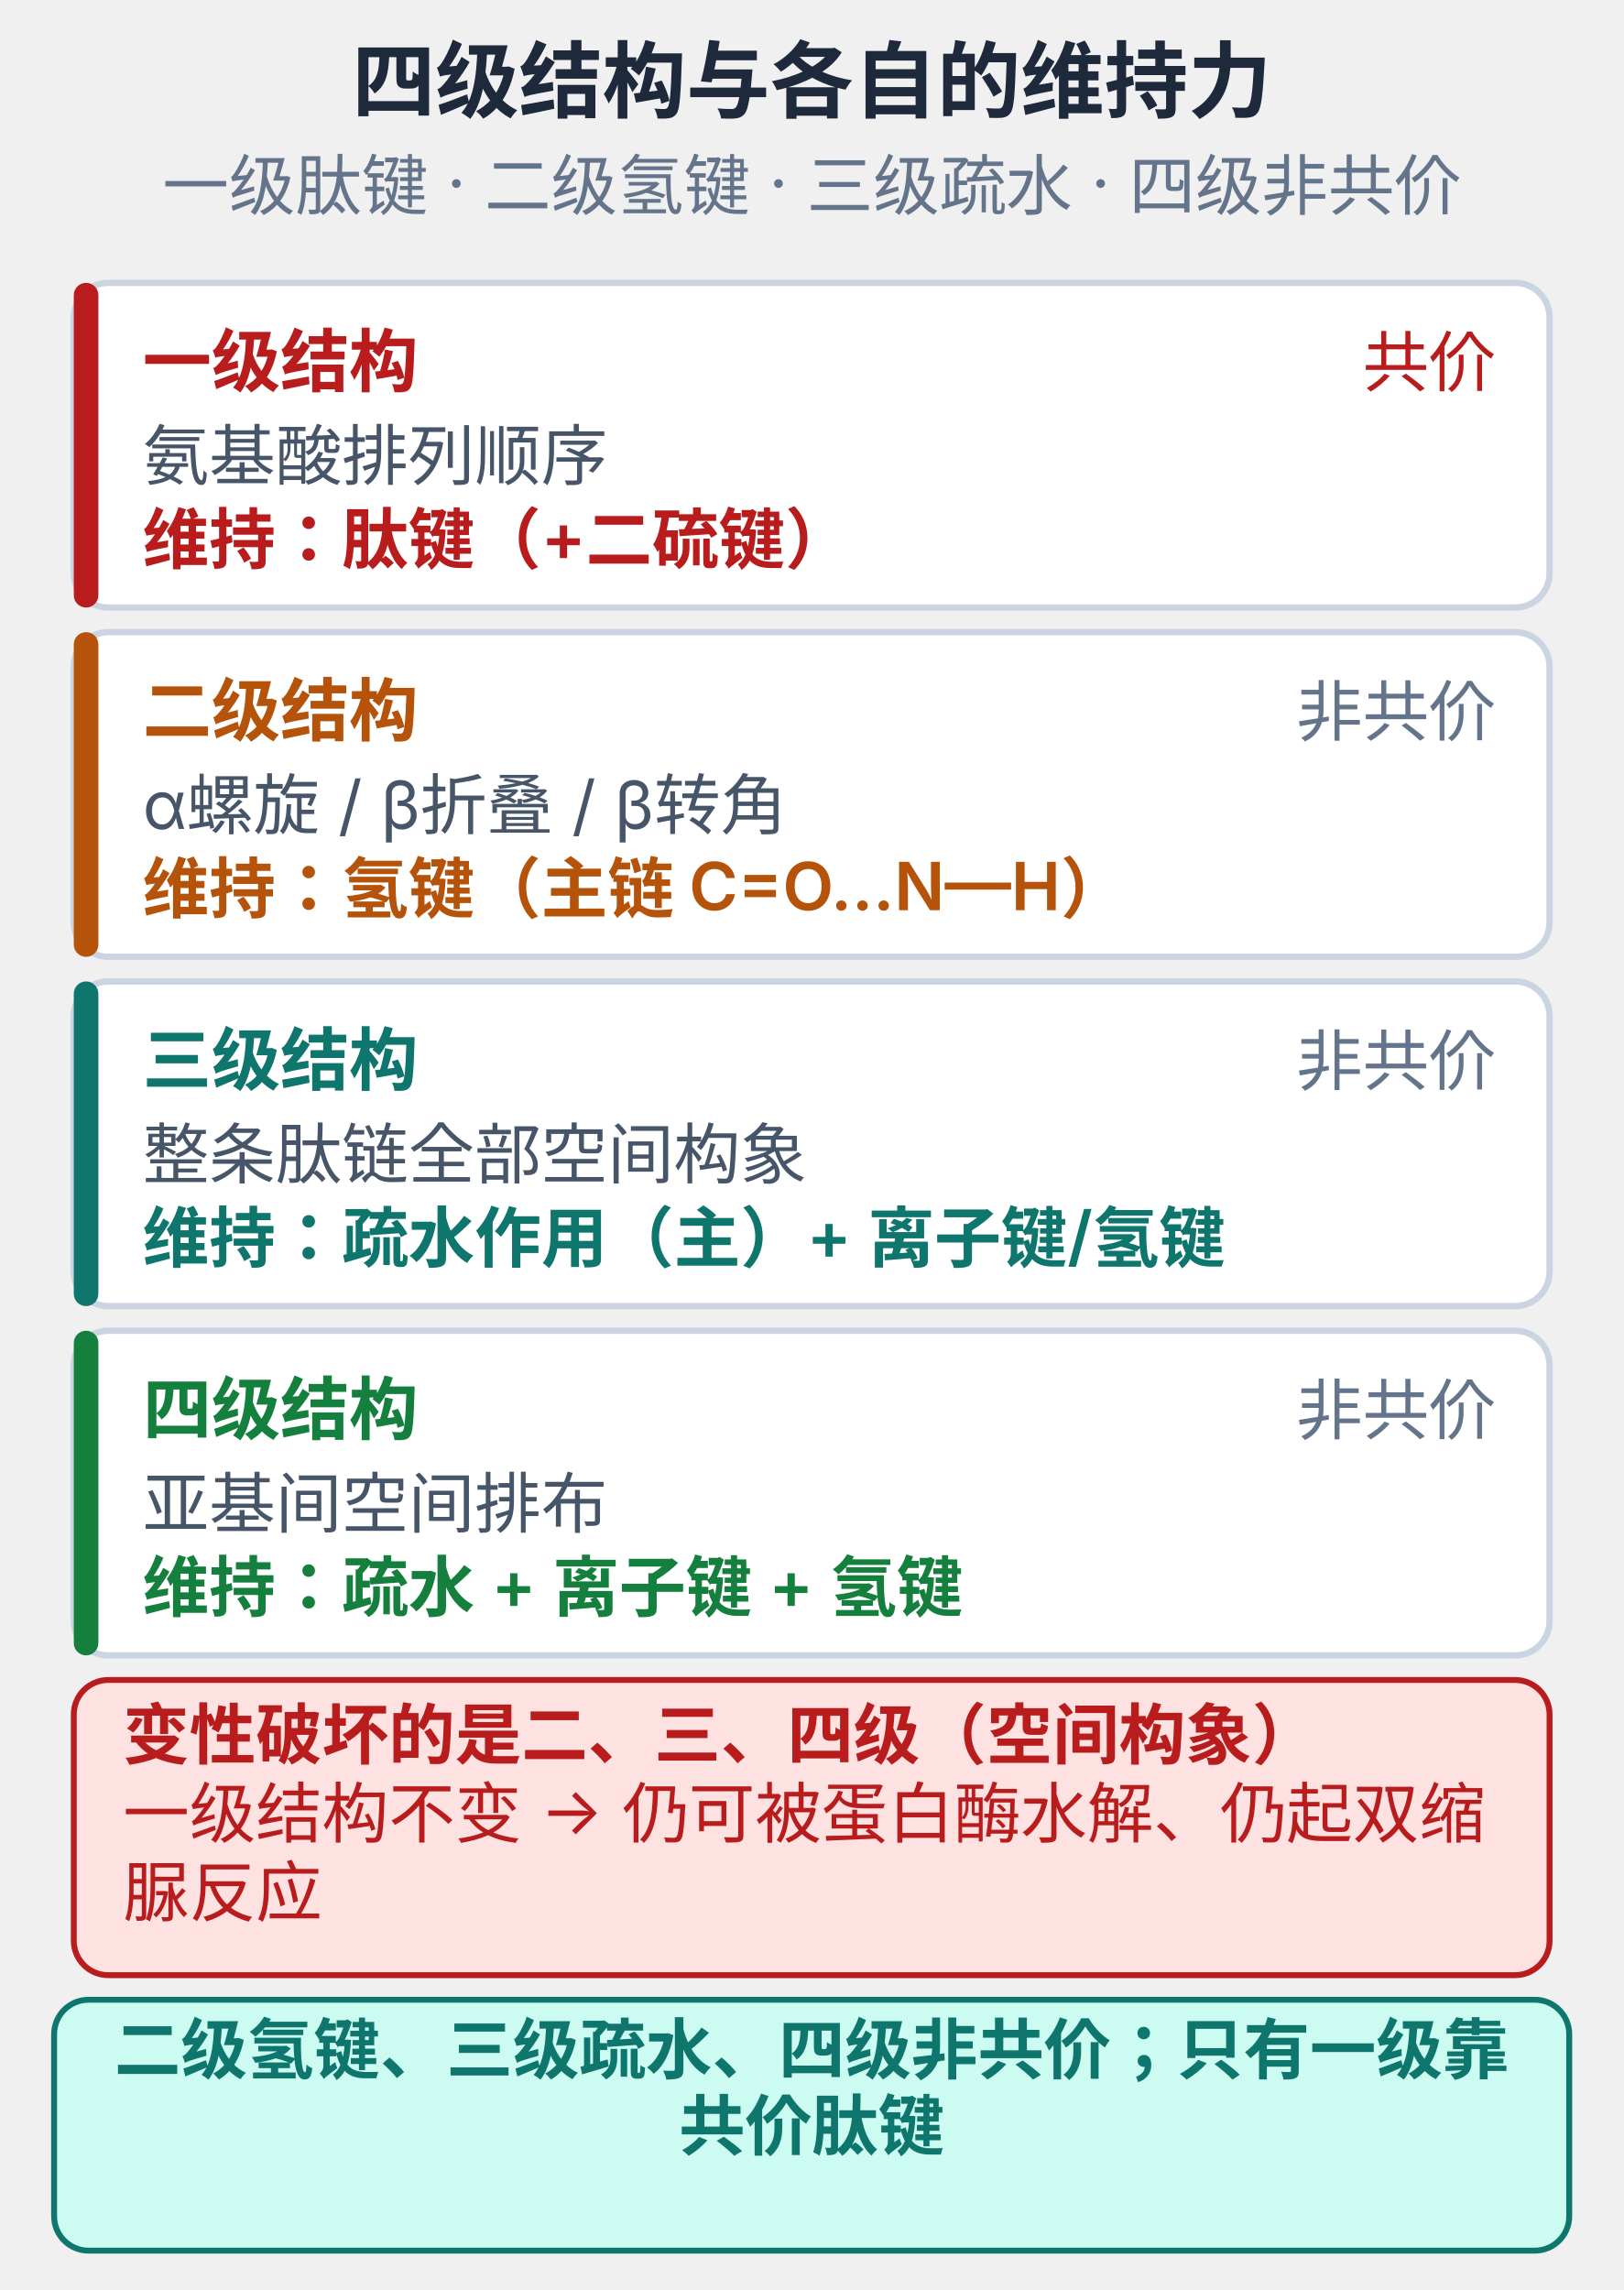
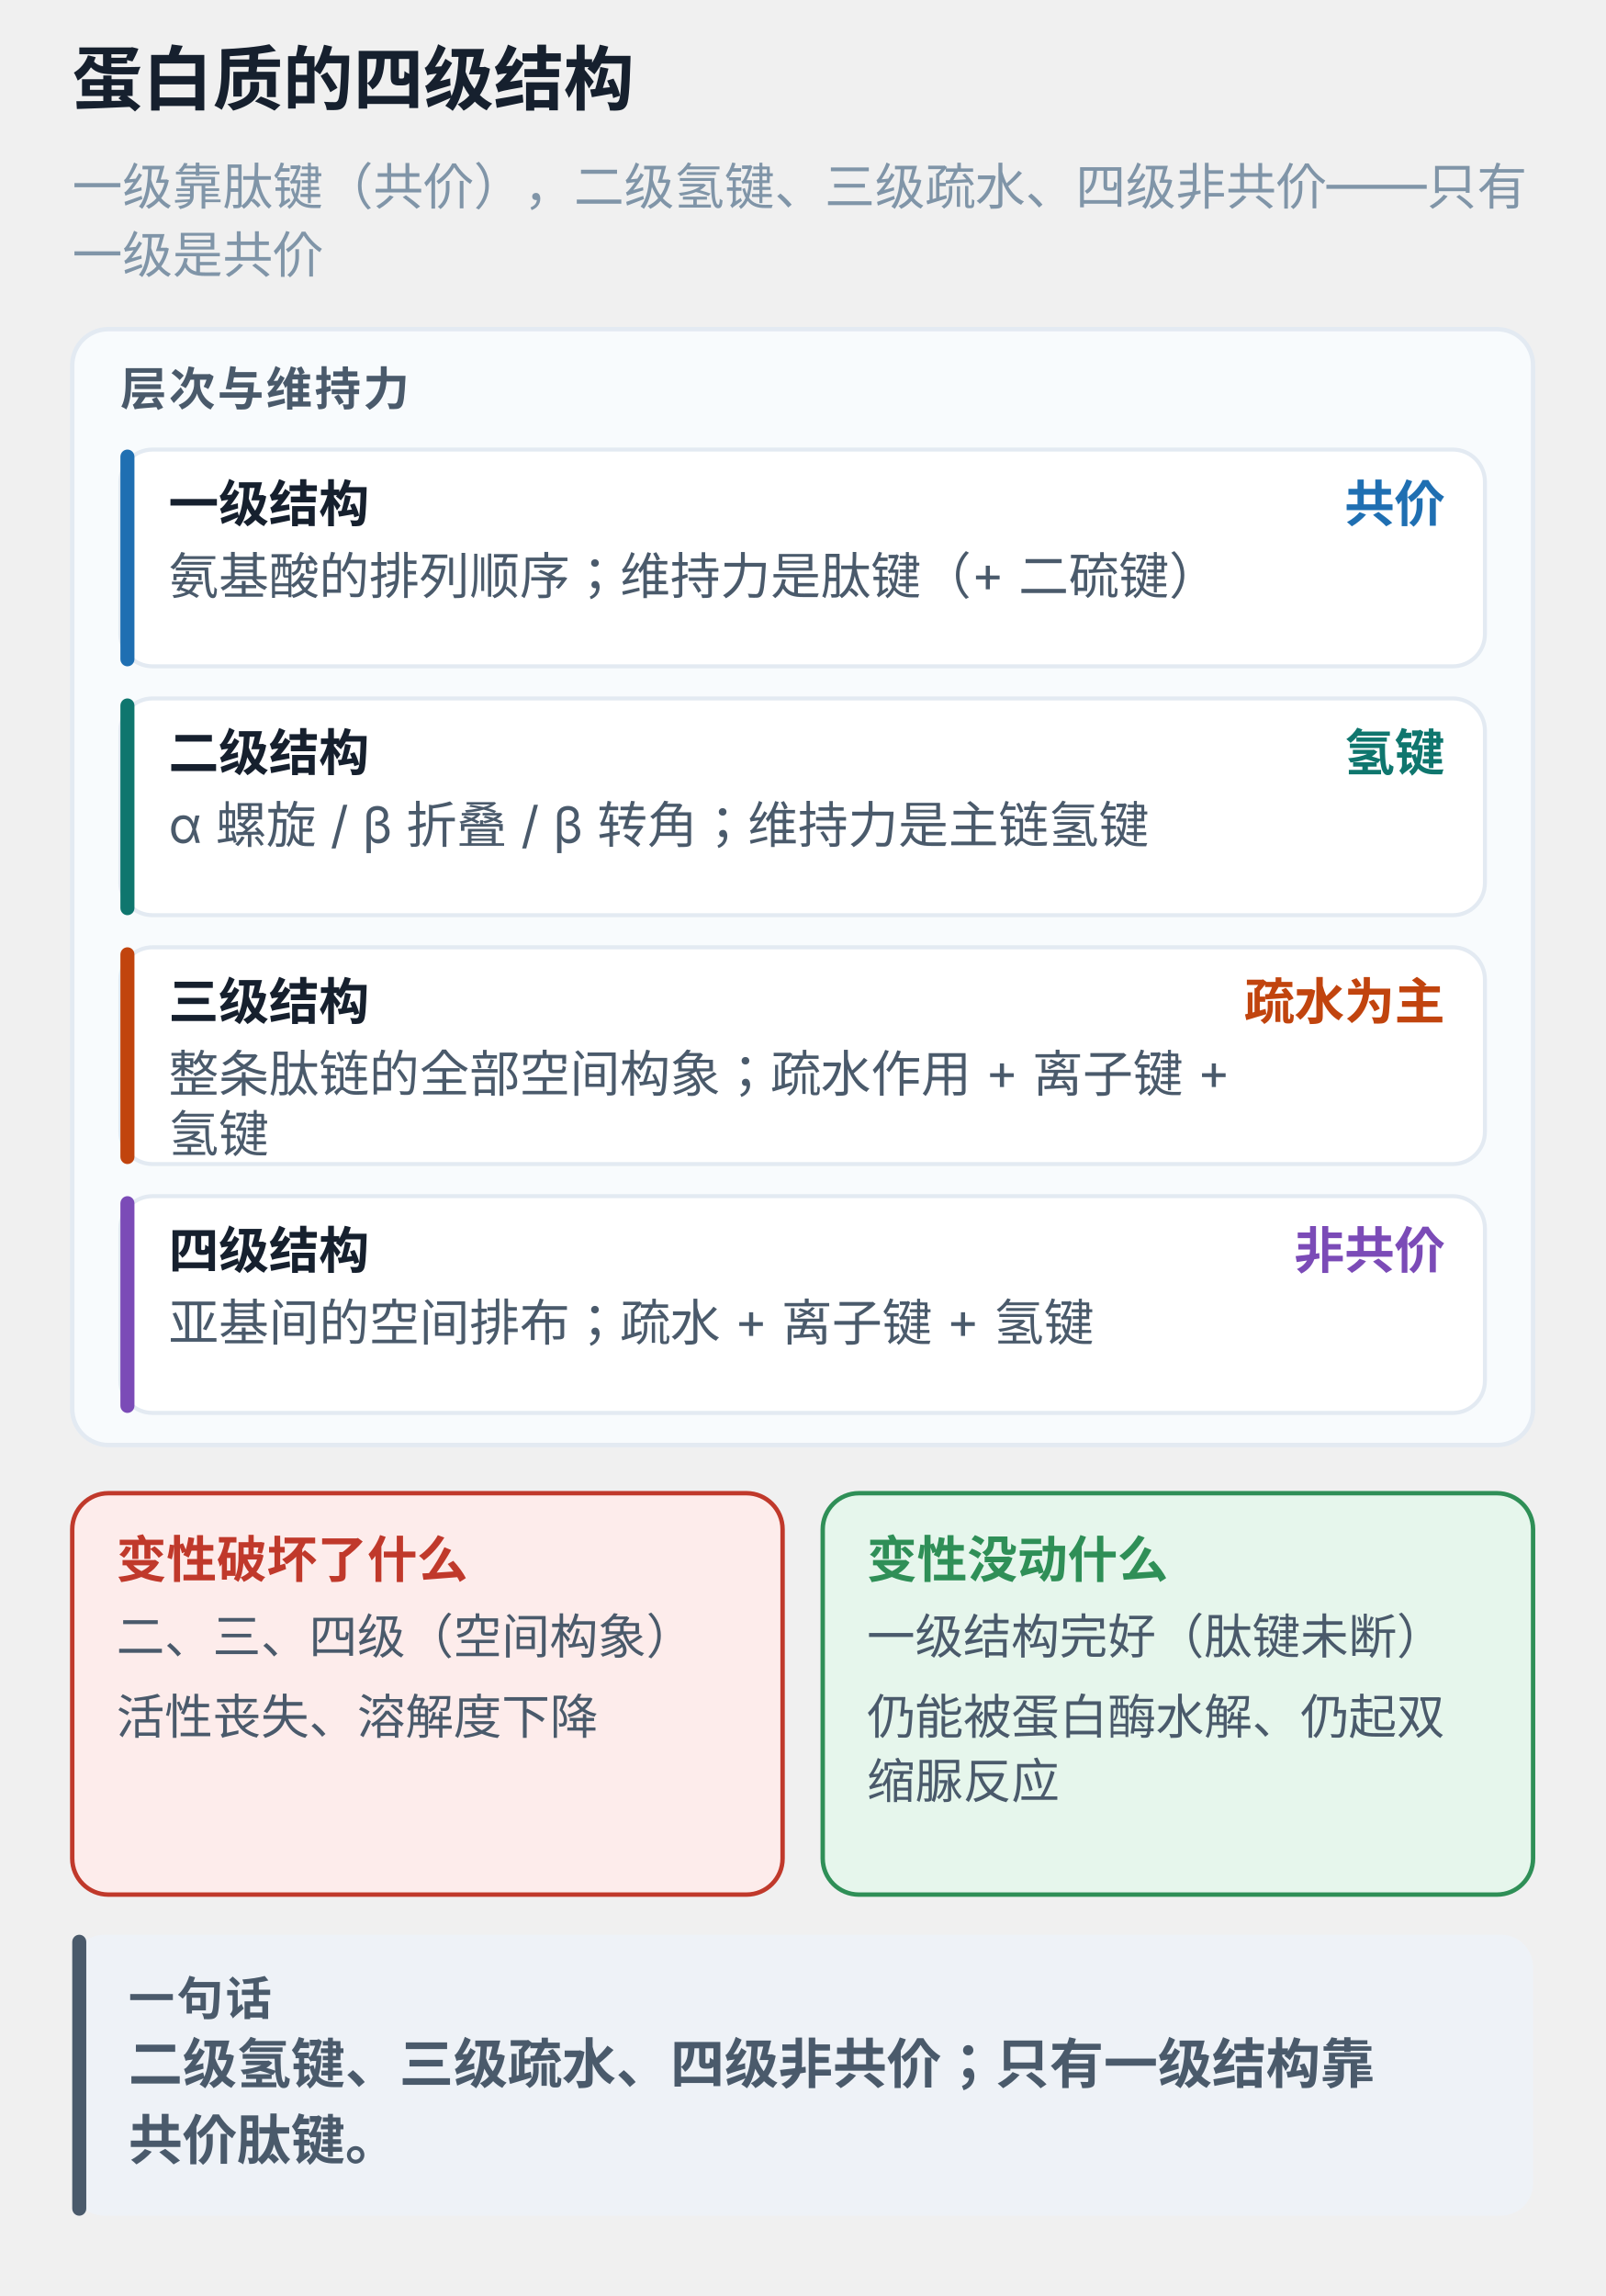
- <svg xmlns="http://www.w3.org/2000/svg" viewBox="0 0 330 465.5" width="100%" style="max-width:330px;display:block;margin:0 auto;background:#ffffff;border-radius:10px" role="img">
-   <text x="165.0" y="22.6" text-anchor="middle" font-size="17" font-weight="700" fill="#1e293b" font-family="-apple-system,'PingFang SC','Microsoft YaHei',sans-serif">四级结构与各自的维持力</text>
-   <text x="165.0" y="42.6" text-anchor="middle" font-size="13.5" font-weight="400" fill="#64748b" font-family="-apple-system,'PingFang SC','Microsoft YaHei',sans-serif">一级肽键 · 二级氢键 · 三级疏水 · 四级非共价</text>
-   <rect x="15.0" y="57.5" width="300.0" height="66.0" rx="7" fill="#ffffff" stroke="#cbd5e1" stroke-width="1.3" />
-   <rect x="15.0" y="57.5" width="5.0" height="66.0" rx="2.5" fill="#b91c1c" />
-   <text x="29.0" y="78.5" text-anchor="start" font-size="14" font-weight="700" fill="#b91c1c" font-family="-apple-system,'PingFang SC','Microsoft YaHei',sans-serif">一级结构</text>
-   <text x="304.0" y="78.5" text-anchor="end" font-size="13.5" font-weight="400" fill="#b91c1c" font-family="-apple-system,'PingFang SC','Microsoft YaHei',sans-serif">共价</text>
-   <text x="29.0" y="97.5" text-anchor="start" font-size="13.5" font-weight="400" fill="#475569" font-family="-apple-system,'PingFang SC','Microsoft YaHei',sans-serif">氨基酸排列顺序</text>
-   <text x="29.0" y="114.5" text-anchor="start" font-size="13.5" font-weight="600" fill="#b91c1c" font-family="-apple-system,'PingFang SC','Microsoft YaHei',sans-serif">维持：肽键（+二硫键）</text>
-   <rect x="15.0" y="128.5" width="300.0" height="66.0" rx="7" fill="#ffffff" stroke="#cbd5e1" stroke-width="1.3" />
-   <rect x="15.0" y="128.5" width="5.0" height="66.0" rx="2.5" fill="#b45309" />
-   <text x="29.0" y="149.5" text-anchor="start" font-size="14" font-weight="700" fill="#b45309" font-family="-apple-system,'PingFang SC','Microsoft YaHei',sans-serif">二级结构</text>
-   <text x="304.0" y="149.5" text-anchor="end" font-size="13.5" font-weight="400" fill="#64748b" font-family="-apple-system,'PingFang SC','Microsoft YaHei',sans-serif">非共价</text>
-   <text x="29.0" y="168.5" text-anchor="start" font-size="13.5" font-weight="400" fill="#475569" font-family="-apple-system,'PingFang SC','Microsoft YaHei',sans-serif">α螺旋 / β折叠 / β转角</text>
-   <text x="29.0" y="185.5" text-anchor="start" font-size="13.5" font-weight="600" fill="#b45309" font-family="-apple-system,'PingFang SC','Microsoft YaHei',sans-serif">维持：氢键（主链 C=O…N—H）</text>
-   <rect x="15.0" y="199.5" width="300.0" height="66.0" rx="7" fill="#ffffff" stroke="#cbd5e1" stroke-width="1.3" />
-   <rect x="15.0" y="199.5" width="5.0" height="66.0" rx="2.5" fill="#0f766e" />
-   <text x="29.0" y="220.5" text-anchor="start" font-size="14" font-weight="700" fill="#0f766e" font-family="-apple-system,'PingFang SC','Microsoft YaHei',sans-serif">三级结构</text>
-   <text x="304.0" y="220.5" text-anchor="end" font-size="13.5" font-weight="400" fill="#64748b" font-family="-apple-system,'PingFang SC','Microsoft YaHei',sans-serif">非共价</text>
-   <text x="29.0" y="239.5" text-anchor="start" font-size="13.5" font-weight="400" fill="#475569" font-family="-apple-system,'PingFang SC','Microsoft YaHei',sans-serif">整条肽链全部空间构象</text>
-   <text x="29.0" y="256.5" text-anchor="start" font-size="13.5" font-weight="600" fill="#0f766e" font-family="-apple-system,'PingFang SC','Microsoft YaHei',sans-serif">维持：疏水作用（主）+ 离子键/氢键</text>
-   <rect x="15.0" y="270.5" width="300.0" height="66.0" rx="7" fill="#ffffff" stroke="#cbd5e1" stroke-width="1.3" />
-   <rect x="15.0" y="270.5" width="5.0" height="66.0" rx="2.5" fill="#15803d" />
-   <text x="29.0" y="291.5" text-anchor="start" font-size="14" font-weight="700" fill="#15803d" font-family="-apple-system,'PingFang SC','Microsoft YaHei',sans-serif">四级结构</text>
-   <text x="304.0" y="291.5" text-anchor="end" font-size="13.5" font-weight="400" fill="#64748b" font-family="-apple-system,'PingFang SC','Microsoft YaHei',sans-serif">非共价</text>
-   <text x="29.0" y="310.5" text-anchor="start" font-size="13.5" font-weight="400" fill="#475569" font-family="-apple-system,'PingFang SC','Microsoft YaHei',sans-serif">亚基间空间排布</text>
-   <text x="29.0" y="327.5" text-anchor="start" font-size="13.5" font-weight="600" fill="#15803d" font-family="-apple-system,'PingFang SC','Microsoft YaHei',sans-serif">维持：疏水 + 离子键 + 氢键</text>
-   <rect x="15.0" y="341.5" width="300.0" height="60.0" rx="7" fill="#fee2e2" stroke="#b91c1c" stroke-width="1.2" />
-   <text x="25.0" y="357.5" text-anchor="start" font-size="13.5" font-weight="700" fill="#b91c1c" font-family="-apple-system,'PingFang SC','Microsoft YaHei',sans-serif">变性破坏的是二、三、四级（空间构象）</text>
-   <text x="25.0" y="373.5" text-anchor="start" font-size="13.5" font-weight="400" fill="#b91c1c" font-family="-apple-system,'PingFang SC','Microsoft YaHei',sans-serif">一级结构不变 → 仍可被蛋白酶水解、仍起双缩</text>
-   <text x="25.0" y="389.5" text-anchor="start" font-size="13.5" font-weight="400" fill="#b91c1c" font-family="-apple-system,'PingFang SC','Microsoft YaHei',sans-serif">脲反应</text>
-   <rect x="11.0" y="406.5" width="308.0" height="51.0" rx="7" fill="#ccfbf1" stroke="#0f766e" stroke-width="1.2" />
-   <text x="165.0" y="421.5" text-anchor="middle" font-size="13.5" font-weight="700" fill="#0f766e" font-family="-apple-system,'PingFang SC','Microsoft YaHei',sans-serif">二级氢键、三级疏水、四级非共价；只有一级靠</text>
-   <text x="165.0" y="437.0" text-anchor="middle" font-size="13.5" font-weight="700" fill="#0f766e" font-family="-apple-system,'PingFang SC','Microsoft YaHei',sans-serif">共价肽键</text>
+ <svg xmlns="http://www.w3.org/2000/svg" viewBox="0 0 400 572" width="100%" style="max-width:400px;display:block;margin:0 auto;background:#ffffff;border-radius:12px" role="img" aria-label="蛋白质的四级结构">
+   <text x="18.0" y="26.0" font-size="17.5" font-weight="700" fill="#16202e" font-family="-apple-system,BlinkMacSystemFont,'PingFang SC','Microsoft YaHei',sans-serif">蛋白质的四级结构</text>
+   <text x="18.0" y="51.0" font-size="12.5" font-weight="400" fill="#8095a8" font-family="-apple-system,BlinkMacSystemFont,'PingFang SC','Microsoft YaHei',sans-serif">一级靠肽键（共价），二级氢键、三级疏水、四级非共价——只有</text>
+   <text x="18.0" y="68.0" font-size="12.5" font-weight="400" fill="#8095a8" font-family="-apple-system,BlinkMacSystemFont,'PingFang SC','Microsoft YaHei',sans-serif">一级是共价</text>
+   <rect x="18.0" y="82.0" width="364.0" height="278.0" rx="9" fill="#f8fbfd" stroke="#e3eaf2" stroke-width="1.1" />
+   <text x="30.0" y="101.0" font-size="11.5" font-weight="700" fill="#4a5a6b" letter-spacing="0.6" font-family="-apple-system,BlinkMacSystemFont,'PingFang SC','Microsoft YaHei',sans-serif">层次与维持力</text>
+   <rect x="30.0" y="112.0" width="340.0" height="54.0" rx="8" fill="#ffffff" stroke="#e3eaf2" stroke-width="1" />
+   <rect x="30.0" y="112.0" width="3.5" height="54.0" rx="1.8" fill="#1f6fb2" />
+   <text x="42.0" y="130.0" font-size="12.5" font-weight="700" fill="#16202e" font-family="-apple-system,BlinkMacSystemFont,'PingFang SC','Microsoft YaHei',sans-serif">一级结构</text>
+   <text x="360.0" y="130.0" text-anchor="end" font-size="12.5" font-weight="700" fill="#1f6fb2" font-family="-apple-system,BlinkMacSystemFont,'PingFang SC','Microsoft YaHei',sans-serif">共价</text>
+   <text x="42.0" y="148.0" font-size="12.5" font-weight="400" fill="#4a5a6b" font-family="-apple-system,BlinkMacSystemFont,'PingFang SC','Microsoft YaHei',sans-serif">氨基酸的排列顺序；维持力是肽键（+ 二硫键）</text>
+   <rect x="30.0" y="174.0" width="340.0" height="54.0" rx="8" fill="#ffffff" stroke="#e3eaf2" stroke-width="1" />
+   <rect x="30.0" y="174.0" width="3.5" height="54.0" rx="1.8" fill="#0f766e" />
+   <text x="42.0" y="192.0" font-size="12.5" font-weight="700" fill="#16202e" font-family="-apple-system,BlinkMacSystemFont,'PingFang SC','Microsoft YaHei',sans-serif">二级结构</text>
+   <text x="360.0" y="192.0" text-anchor="end" font-size="12.5" font-weight="700" fill="#0f766e" font-family="-apple-system,BlinkMacSystemFont,'PingFang SC','Microsoft YaHei',sans-serif">氢键</text>
+   <text x="42.0" y="210.0" font-size="12.5" font-weight="400" fill="#4a5a6b" font-family="-apple-system,BlinkMacSystemFont,'PingFang SC','Microsoft YaHei',sans-serif">α 螺旋 / β 折叠 / β 转角；维持力是主链氢键</text>
+   <rect x="30.0" y="236.0" width="340.0" height="54.0" rx="8" fill="#ffffff" stroke="#e3eaf2" stroke-width="1" />
+   <rect x="30.0" y="236.0" width="3.5" height="54.0" rx="1.8" fill="#c1440e" />
+   <text x="42.0" y="254.0" font-size="12.5" font-weight="700" fill="#16202e" font-family="-apple-system,BlinkMacSystemFont,'PingFang SC','Microsoft YaHei',sans-serif">三级结构</text>
+   <text x="360.0" y="254.0" text-anchor="end" font-size="12.5" font-weight="700" fill="#c1440e" font-family="-apple-system,BlinkMacSystemFont,'PingFang SC','Microsoft YaHei',sans-serif">疏水为主</text>
+   <text x="42.0" y="272.0" font-size="12.5" font-weight="400" fill="#4a5a6b" font-family="-apple-system,BlinkMacSystemFont,'PingFang SC','Microsoft YaHei',sans-serif">整条肽链的全部空间构象；疏水作用 + 离子键 +</text>
+   <text x="42.0" y="287.0" font-size="12.5" font-weight="400" fill="#4a5a6b" font-family="-apple-system,BlinkMacSystemFont,'PingFang SC','Microsoft YaHei',sans-serif"> 氢键</text>
+   <rect x="30.0" y="298.0" width="340.0" height="54.0" rx="8" fill="#ffffff" stroke="#e3eaf2" stroke-width="1" />
+   <rect x="30.0" y="298.0" width="3.5" height="54.0" rx="1.8" fill="#7b4bb7" />
+   <text x="42.0" y="316.0" font-size="12.5" font-weight="700" fill="#16202e" font-family="-apple-system,BlinkMacSystemFont,'PingFang SC','Microsoft YaHei',sans-serif">四级结构</text>
+   <text x="360.0" y="316.0" text-anchor="end" font-size="12.5" font-weight="700" fill="#7b4bb7" font-family="-apple-system,BlinkMacSystemFont,'PingFang SC','Microsoft YaHei',sans-serif">非共价</text>
+   <text x="42.0" y="334.0" font-size="12.5" font-weight="400" fill="#4a5a6b" font-family="-apple-system,BlinkMacSystemFont,'PingFang SC','Microsoft YaHei',sans-serif">亚基间的空间排布；疏水 + 离子键 + 氢键</text>
+   <rect x="18.0" y="372.0" width="177.0" height="100.0" rx="9" fill="#fdeceb" stroke="#c0392b" stroke-width="1.1" />
+   <text x="29.0" y="393.0" font-size="12.5" font-weight="700" fill="#c0392b" font-family="-apple-system,BlinkMacSystemFont,'PingFang SC','Microsoft YaHei',sans-serif">变性破坏了什么</text>
+   <text x="29.0" y="412.0" font-size="12" font-weight="400" fill="#4a5a6b" font-family="-apple-system,BlinkMacSystemFont,'PingFang SC','Microsoft YaHei',sans-serif">二、三、四级（空间构象）</text>
+   <text x="29.0" y="432.0" font-size="12" font-weight="400" fill="#4a5a6b" font-family="-apple-system,BlinkMacSystemFont,'PingFang SC','Microsoft YaHei',sans-serif">活性丧失、溶解度下降</text>
+   <rect x="205.0" y="372.0" width="177.0" height="100.0" rx="9" fill="#e6f6ec" stroke="#2f8f57" stroke-width="1.1" />
+   <text x="216.0" y="393.0" font-size="12.5" font-weight="700" fill="#2f8f57" font-family="-apple-system,BlinkMacSystemFont,'PingFang SC','Microsoft YaHei',sans-serif">变性没动什么</text>
+   <text x="216.0" y="412.0" font-size="12" font-weight="400" fill="#4a5a6b" font-family="-apple-system,BlinkMacSystemFont,'PingFang SC','Microsoft YaHei',sans-serif">一级结构完好（肽键未断）</text>
+   <text x="216.0" y="432.0" font-size="12" font-weight="400" fill="#4a5a6b" font-family="-apple-system,BlinkMacSystemFont,'PingFang SC','Microsoft YaHei',sans-serif">仍能被蛋白酶水解、仍起双</text>
+   <text x="216.0" y="448.0" font-size="12" font-weight="400" fill="#4a5a6b" font-family="-apple-system,BlinkMacSystemFont,'PingFang SC','Microsoft YaHei',sans-serif">缩脲反应</text>
+   <rect x="18.0" y="482.0" width="364.0" height="70.0" rx="8" fill="#eef2f7" />
+   <rect x="18.0" y="482.0" width="3.5" height="70.0" rx="1.8" fill="#4a5a6b" />
+   <text x="32.0" y="502.0" font-size="11.5" font-weight="700" fill="#4a5a6b" letter-spacing="0.6" font-family="-apple-system,BlinkMacSystemFont,'PingFang SC','Microsoft YaHei',sans-serif">一句话</text>
+   <text x="32.0" y="519.0" font-size="13.5" font-weight="700" fill="#4a5a6b" font-family="-apple-system,BlinkMacSystemFont,'PingFang SC','Microsoft YaHei',sans-serif">二级氢键、三级疏水、四级非共价；只有一级结构靠</text>
+   <text x="32.0" y="538.0" font-size="13.5" font-weight="700" fill="#4a5a6b" font-family="-apple-system,BlinkMacSystemFont,'PingFang SC','Microsoft YaHei',sans-serif">共价肽键。</text>
</svg>
